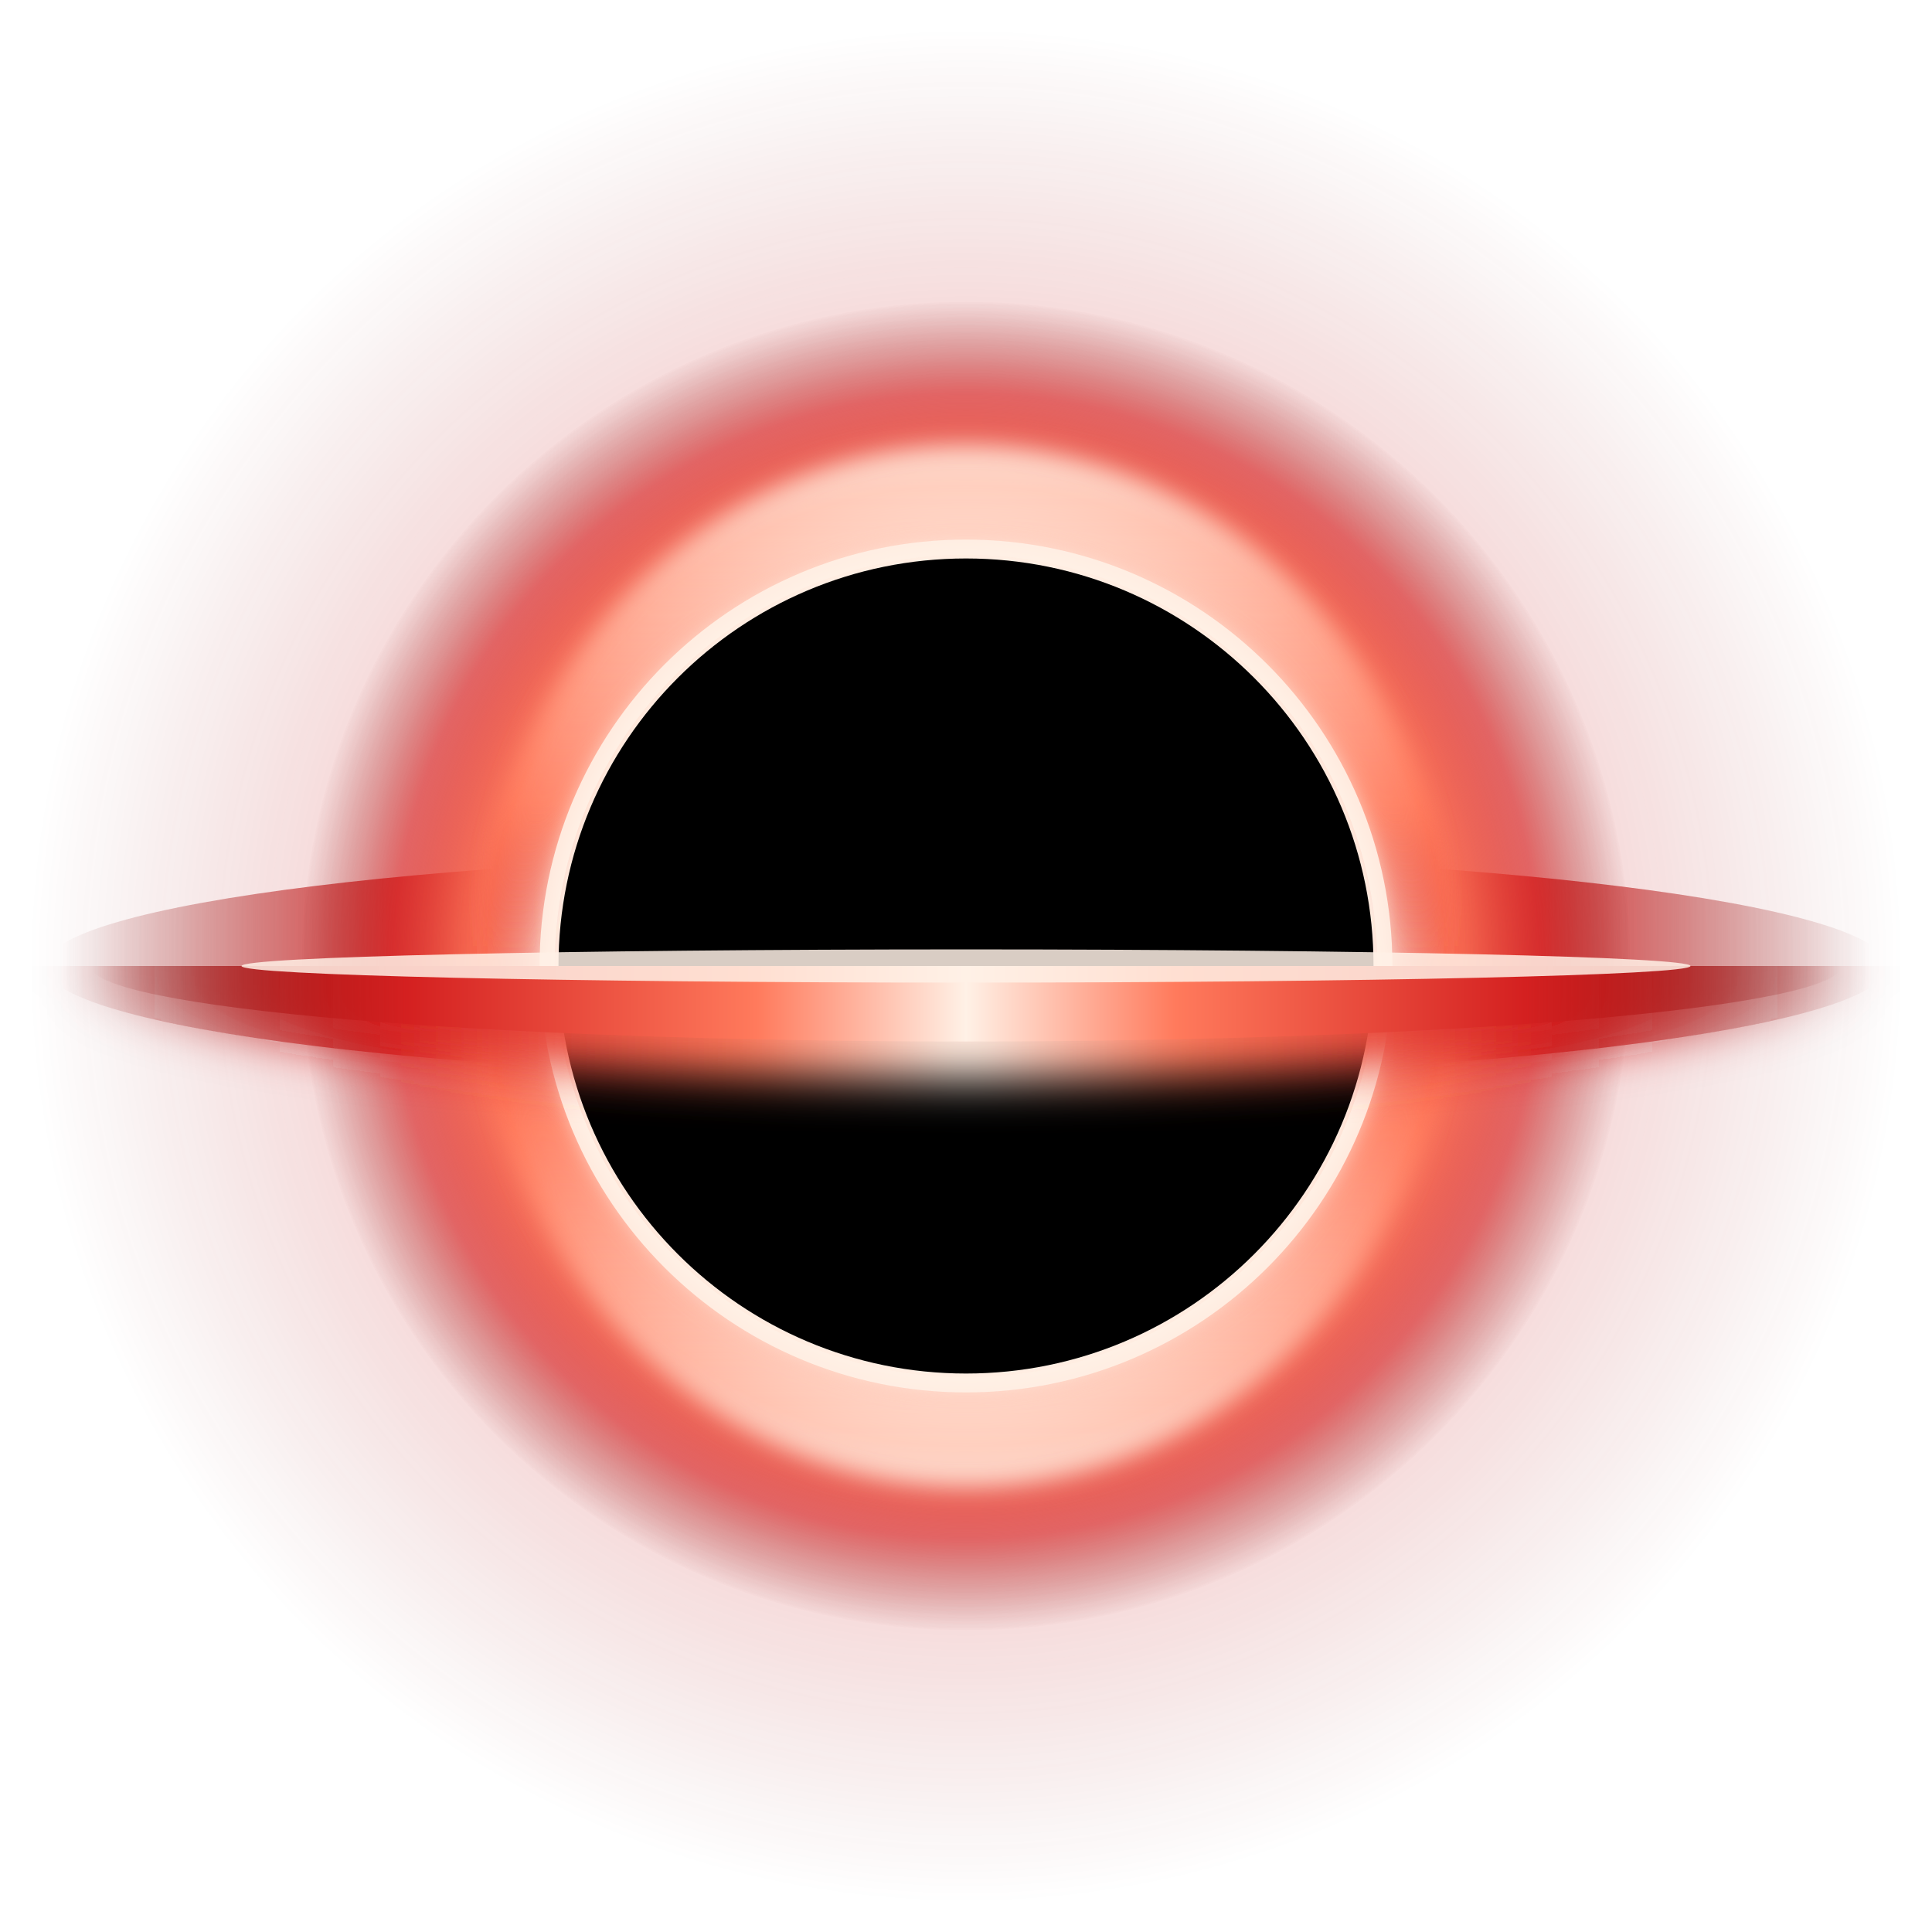
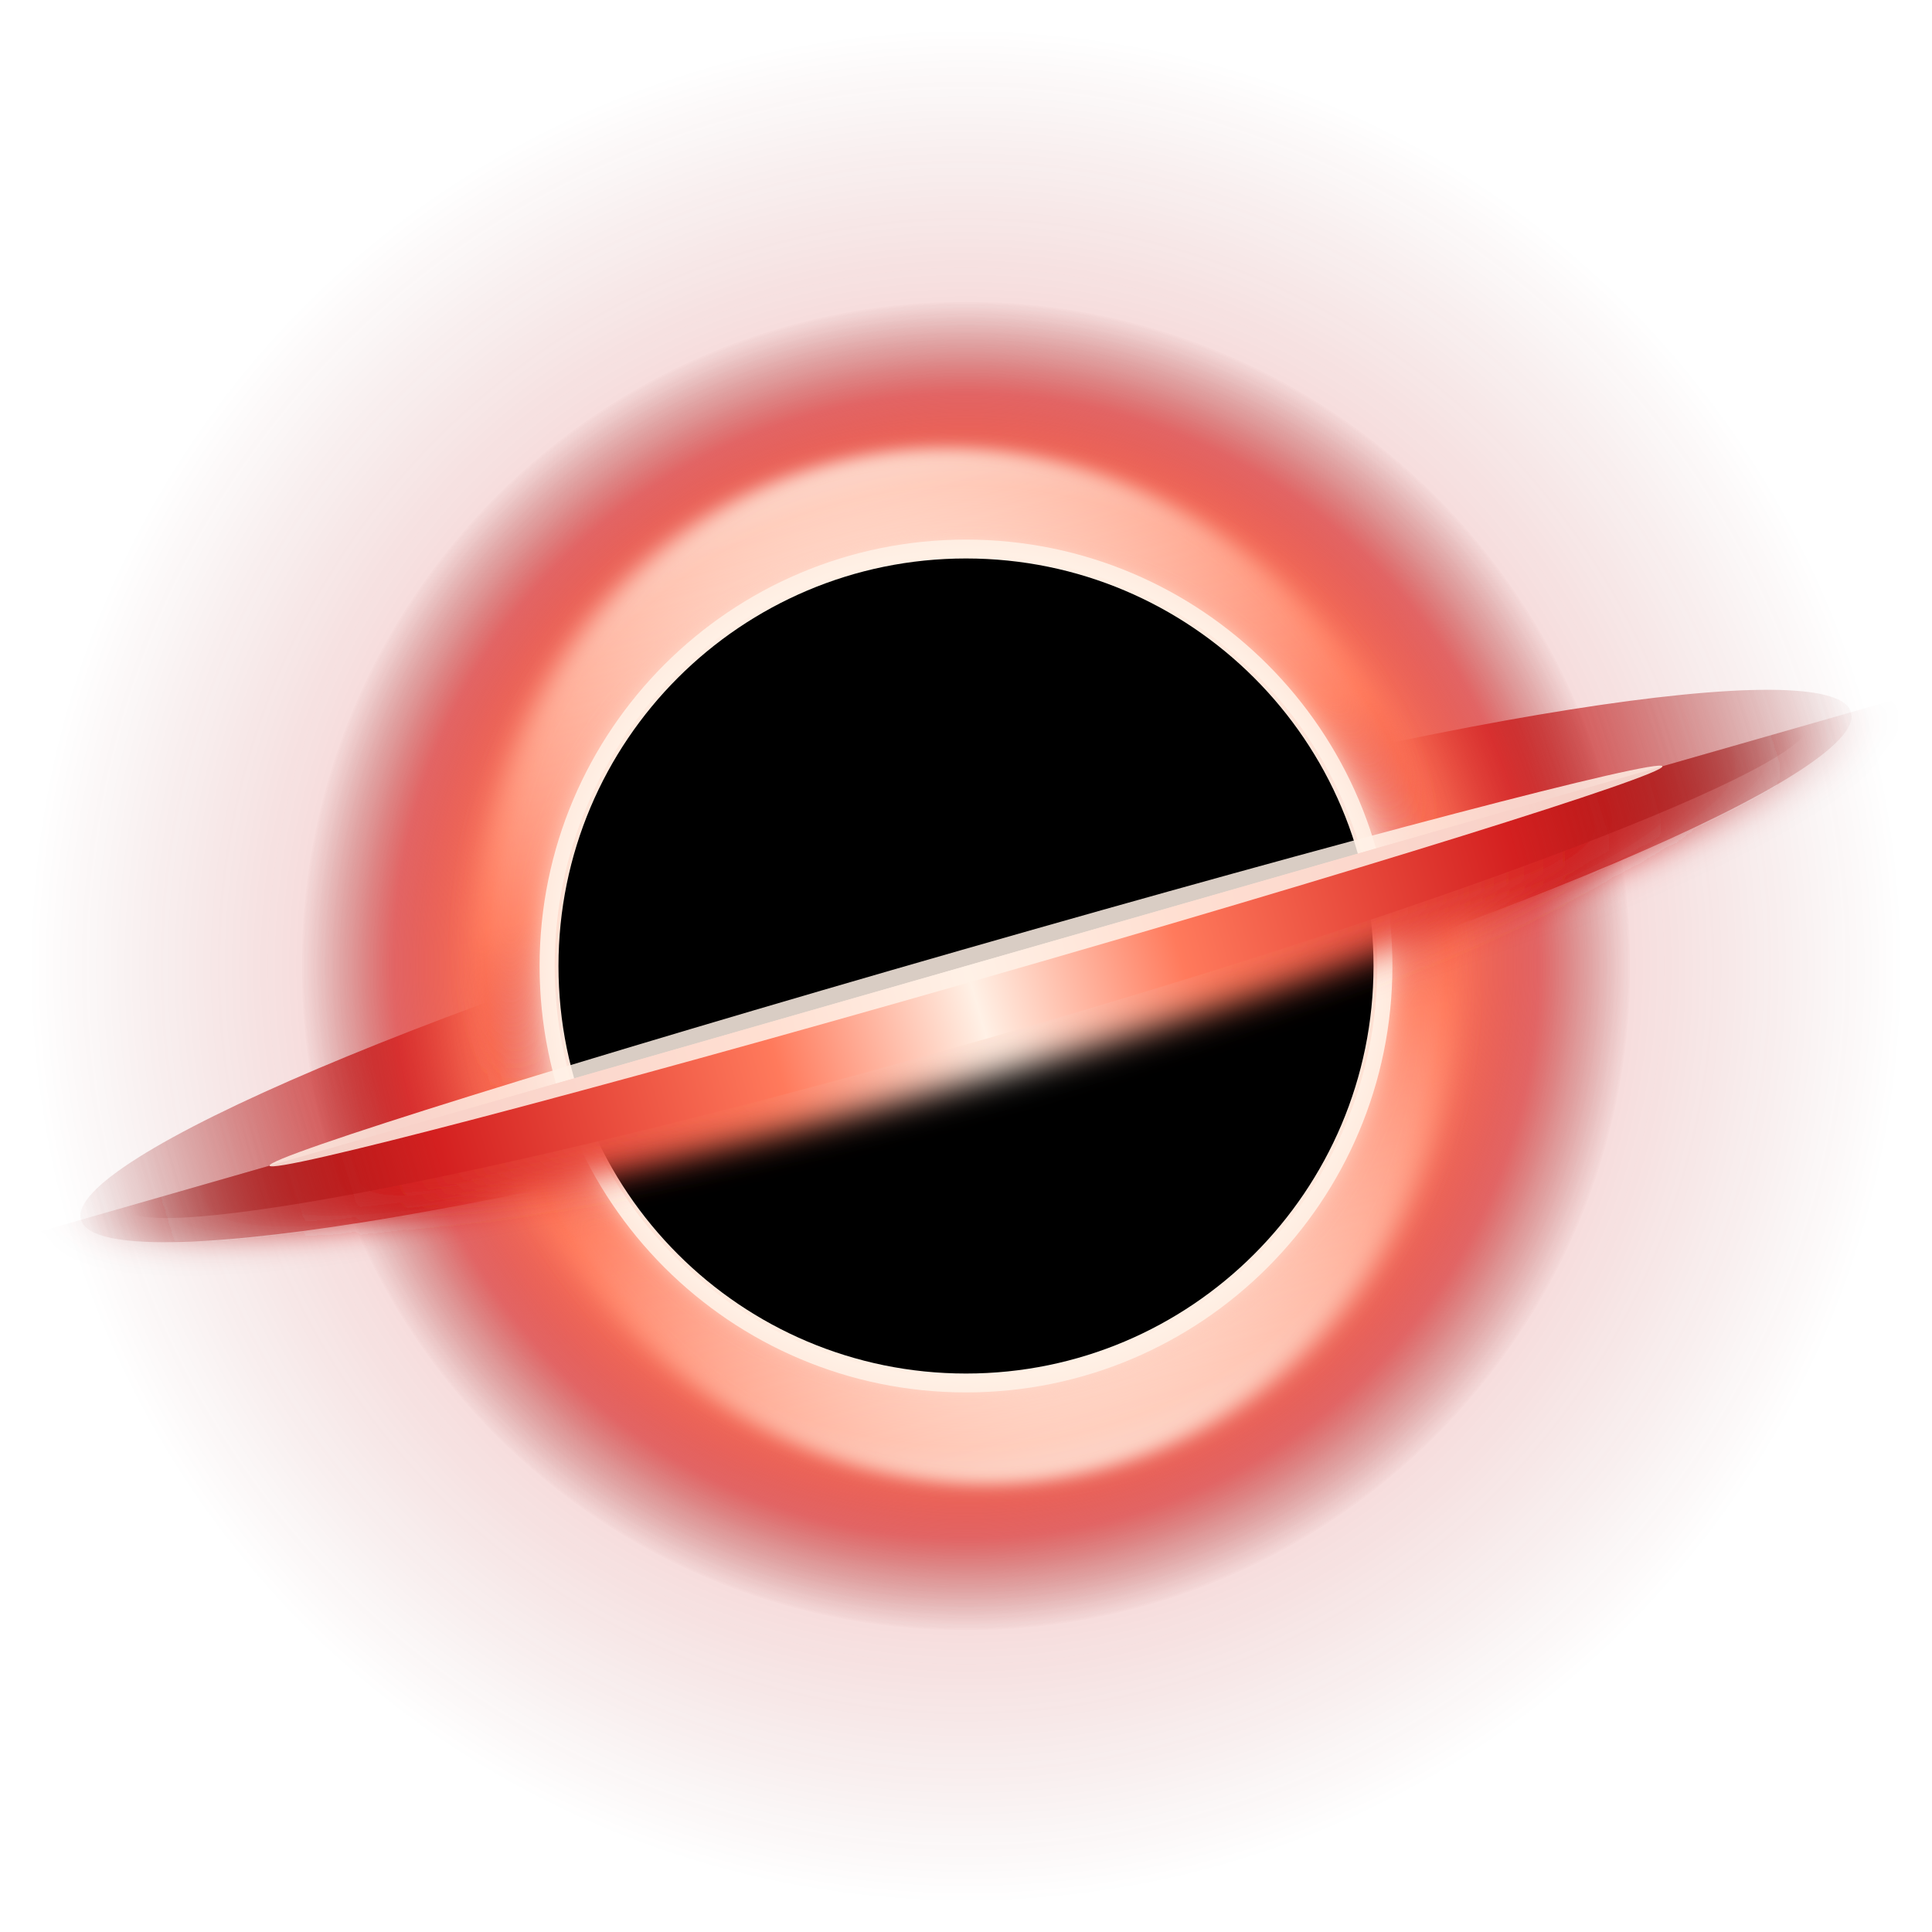
<svg xmlns="http://www.w3.org/2000/svg" viewBox="0 0 256 256">
  <defs>
    <radialGradient id="lueur" cx="0.5" cy="0.5" r="0.5">
      <stop offset="0.35" stop-color="#ff3b2f" stop-opacity="0.55" />
      <stop offset="0.65" stop-color="#d42020" stop-opacity="0.18" />
      <stop offset="1" stop-color="#7e0c0c" stop-opacity="0" />
    </radialGradient>
    <radialGradient id="halo" cx="0.5" cy="0.5" r="0.5">
      <stop offset="0.62" stop-color="#fff1e6" />
      <stop offset="0.72" stop-color="#ff7a5c" />
      <stop offset="0.86" stop-color="#d42020" stop-opacity="0.6" />
      <stop offset="1" stop-color="#7e0c0c" stop-opacity="0" />
    </radialGradient>
    <linearGradient id="disque" x1="0" y1="0" x2="1" y2="0">
      <stop offset="0" stop-color="#7e0c0c" stop-opacity="0" />
      <stop offset="0.18" stop-color="#d42020" />
      <stop offset="0.38" stop-color="#ff7a5c" />
      <stop offset="0.5" stop-color="#fff1e6" />
      <stop offset="0.62" stop-color="#ff7a5c" />
      <stop offset="0.82" stop-color="#d42020" />
      <stop offset="1" stop-color="#7e0c0c" stop-opacity="0" />
    </linearGradient>
    <filter id="doux" x="-20%" y="-20%" width="140%" height="140%">
      <feGaussianBlur stdDeviation="1.5" />
    </filter>
    <filter id="flou" x="-20%" y="-50%" width="140%" height="200%">
      <feGaussianBlur stdDeviation="3" />
    </filter>
    <linearGradient id="arc" x1="0" y1="0" x2="0" y2="1">
      <stop offset="0" stop-color="#fff1e6" />
      <stop offset="0.35" stop-color="#ff7a5c" />
      <stop offset="0.5" stop-color="#d42020" stop-opacity="0.3" />
      <stop offset="0.65" stop-color="#ff7a5c" />
      <stop offset="1" stop-color="#fff1e6" />
    </linearGradient>
    <clipPath id="arriere">
      <rect width="256" height="128" />
    </clipPath>
    <clipPath id="avant">
      <rect y="128" width="256" height="128" />
    </clipPath>
  </defs>
  <circle cx="128" cy="128" r="126" fill="url(#lueur)" />
-   <ellipse cx="128" cy="128" rx="122" ry="15" fill="url(#disque)" opacity="0.8" />
+   <g transform="rotate(-16 128 128)">
+     <ellipse cx="128" cy="128" rx="122" ry="15" fill="url(#disque)" opacity="0.8" />
+   </g>
  <circle cx="128" cy="128" r="88" fill="url(#halo)" />
-   <path fill-rule="evenodd" fill="url(#arc)" opacity="0.8" filter="url(#doux)" d="M128 59 A64 69 0 1 1 127.9 59 Z M128 72 A56 56 0 1 0 128.1 72 Z" />
+   <path fill-rule="evenodd" fill="url(#arc)" opacity="0.8" filter="url(#doux)" transform="rotate(-16 128 128)" d="M128 59 A64 69 0 1 1 127.9 59 Z M128 72 A56 56 0 1 0 128.1 72 Z" />
  <circle cx="128" cy="128" r="54" fill="#000" />
  <circle cx="128" cy="128" r="55.5" fill="none" stroke="#fff1e6" stroke-width="2" opacity="0.9" />
-   <g clip-path="url(#avant)">
-     <ellipse cx="128" cy="128" rx="122" ry="15" fill="url(#disque)" filter="url(#flou)" />
-     <ellipse cx="128" cy="128" rx="116" ry="10" fill="url(#disque)" />
+   <g transform="rotate(-16 128 128)">
+     <g clip-path="url(#avant)">
+       <ellipse cx="128" cy="128" rx="122" ry="15" fill="url(#disque)" filter="url(#flou)" />
+       <ellipse cx="128" cy="128" rx="116" ry="10" fill="url(#disque)" />
+     </g>
+     <ellipse cx="128" cy="128" rx="96" ry="2.2" fill="#fff1e6" opacity="0.85" />
  </g>
-   <ellipse cx="128" cy="128" rx="96" ry="2.2" fill="#fff1e6" opacity="0.85" />
</svg>
